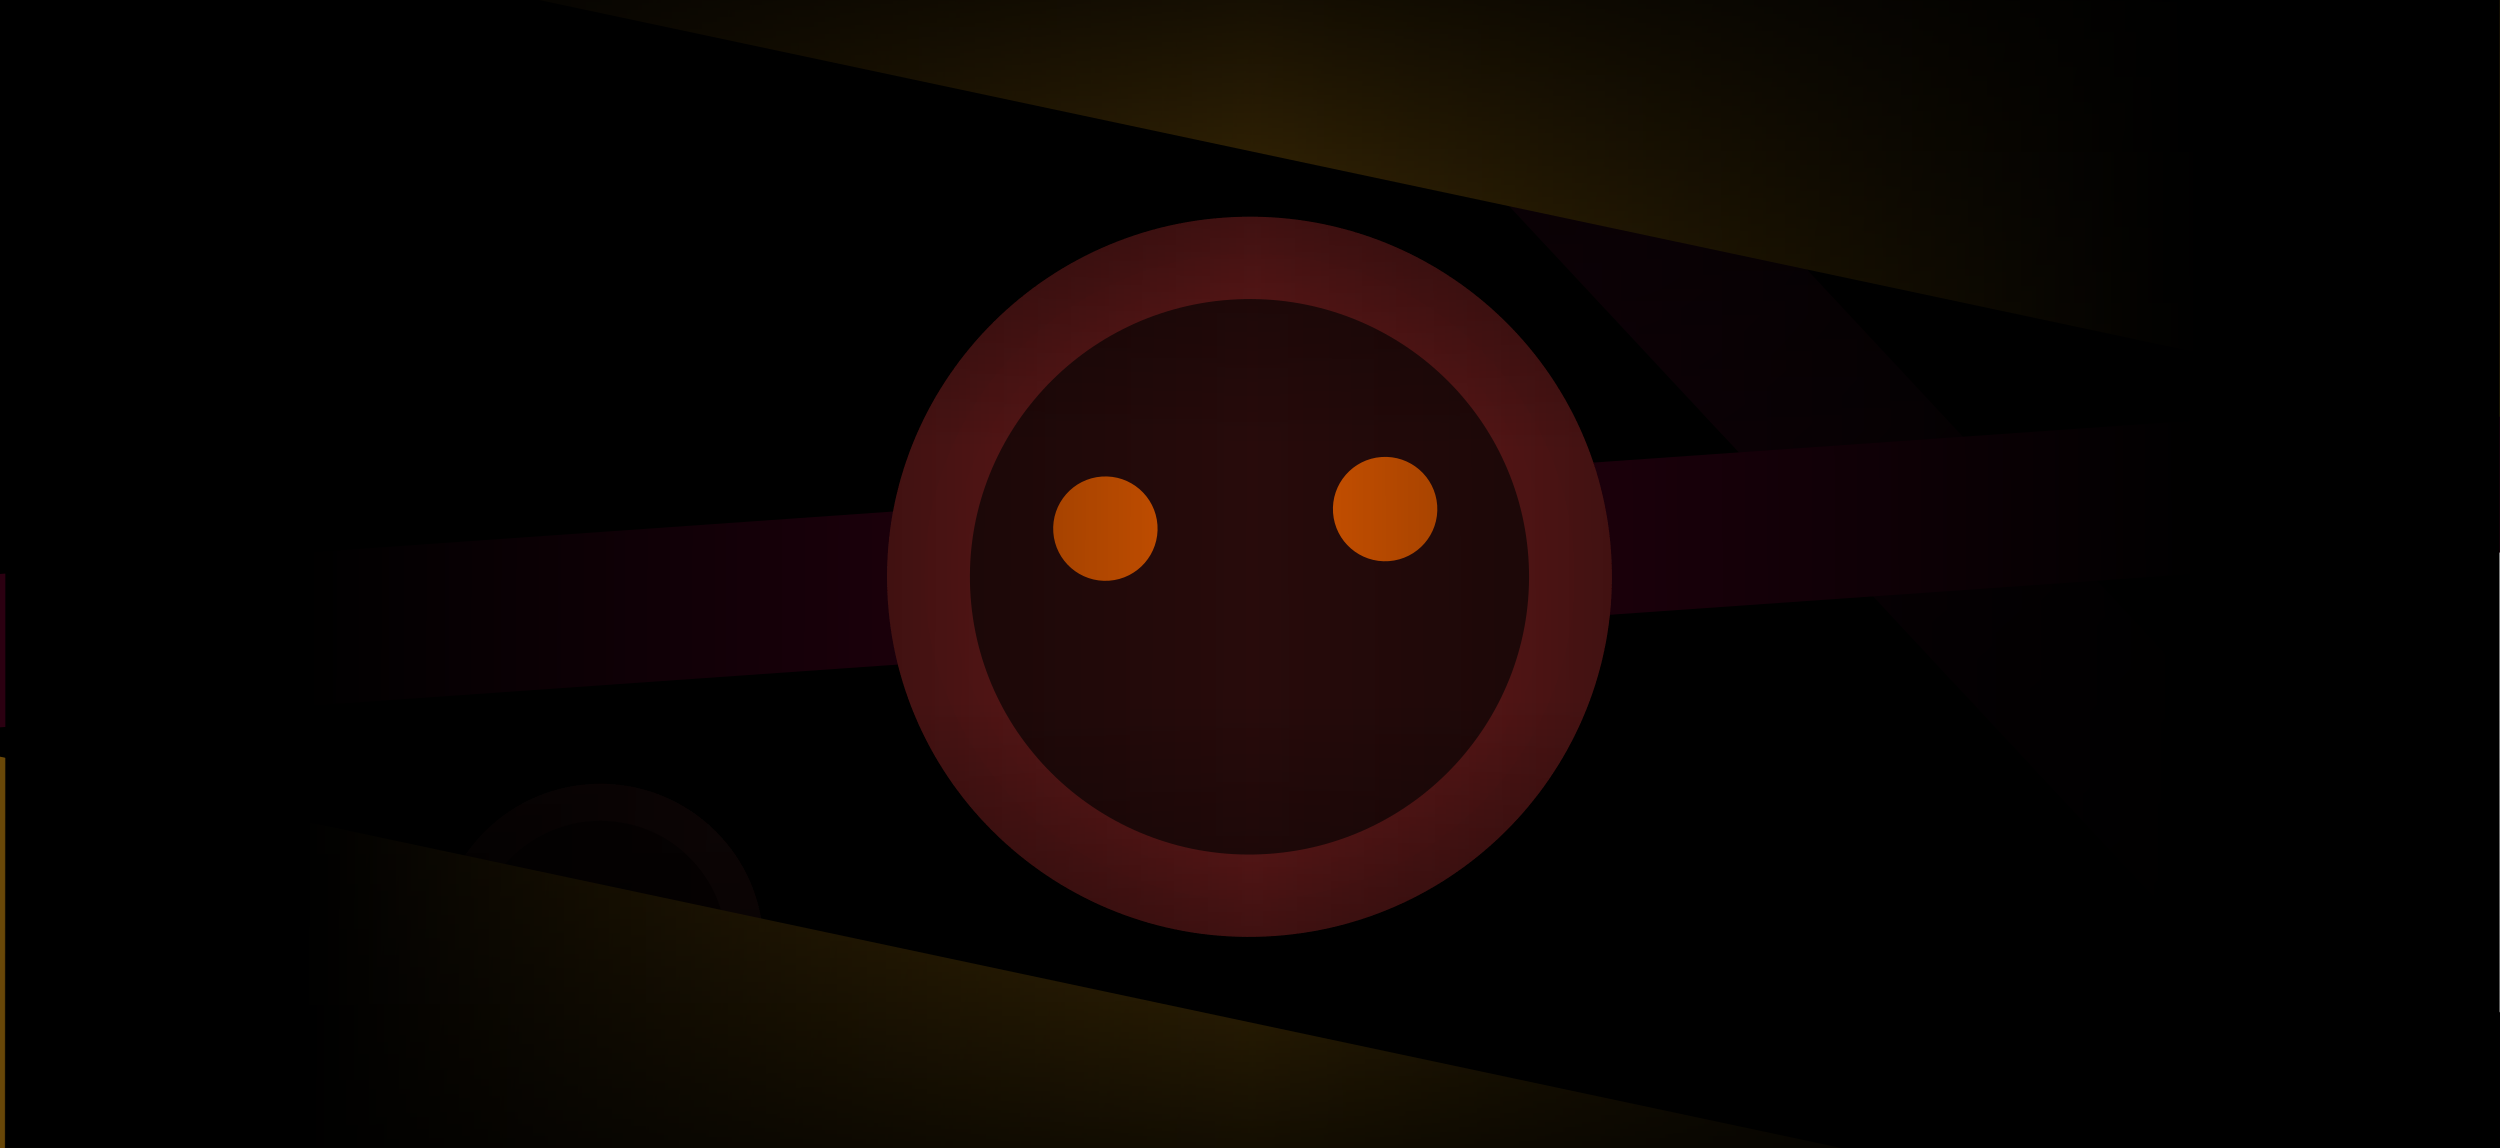
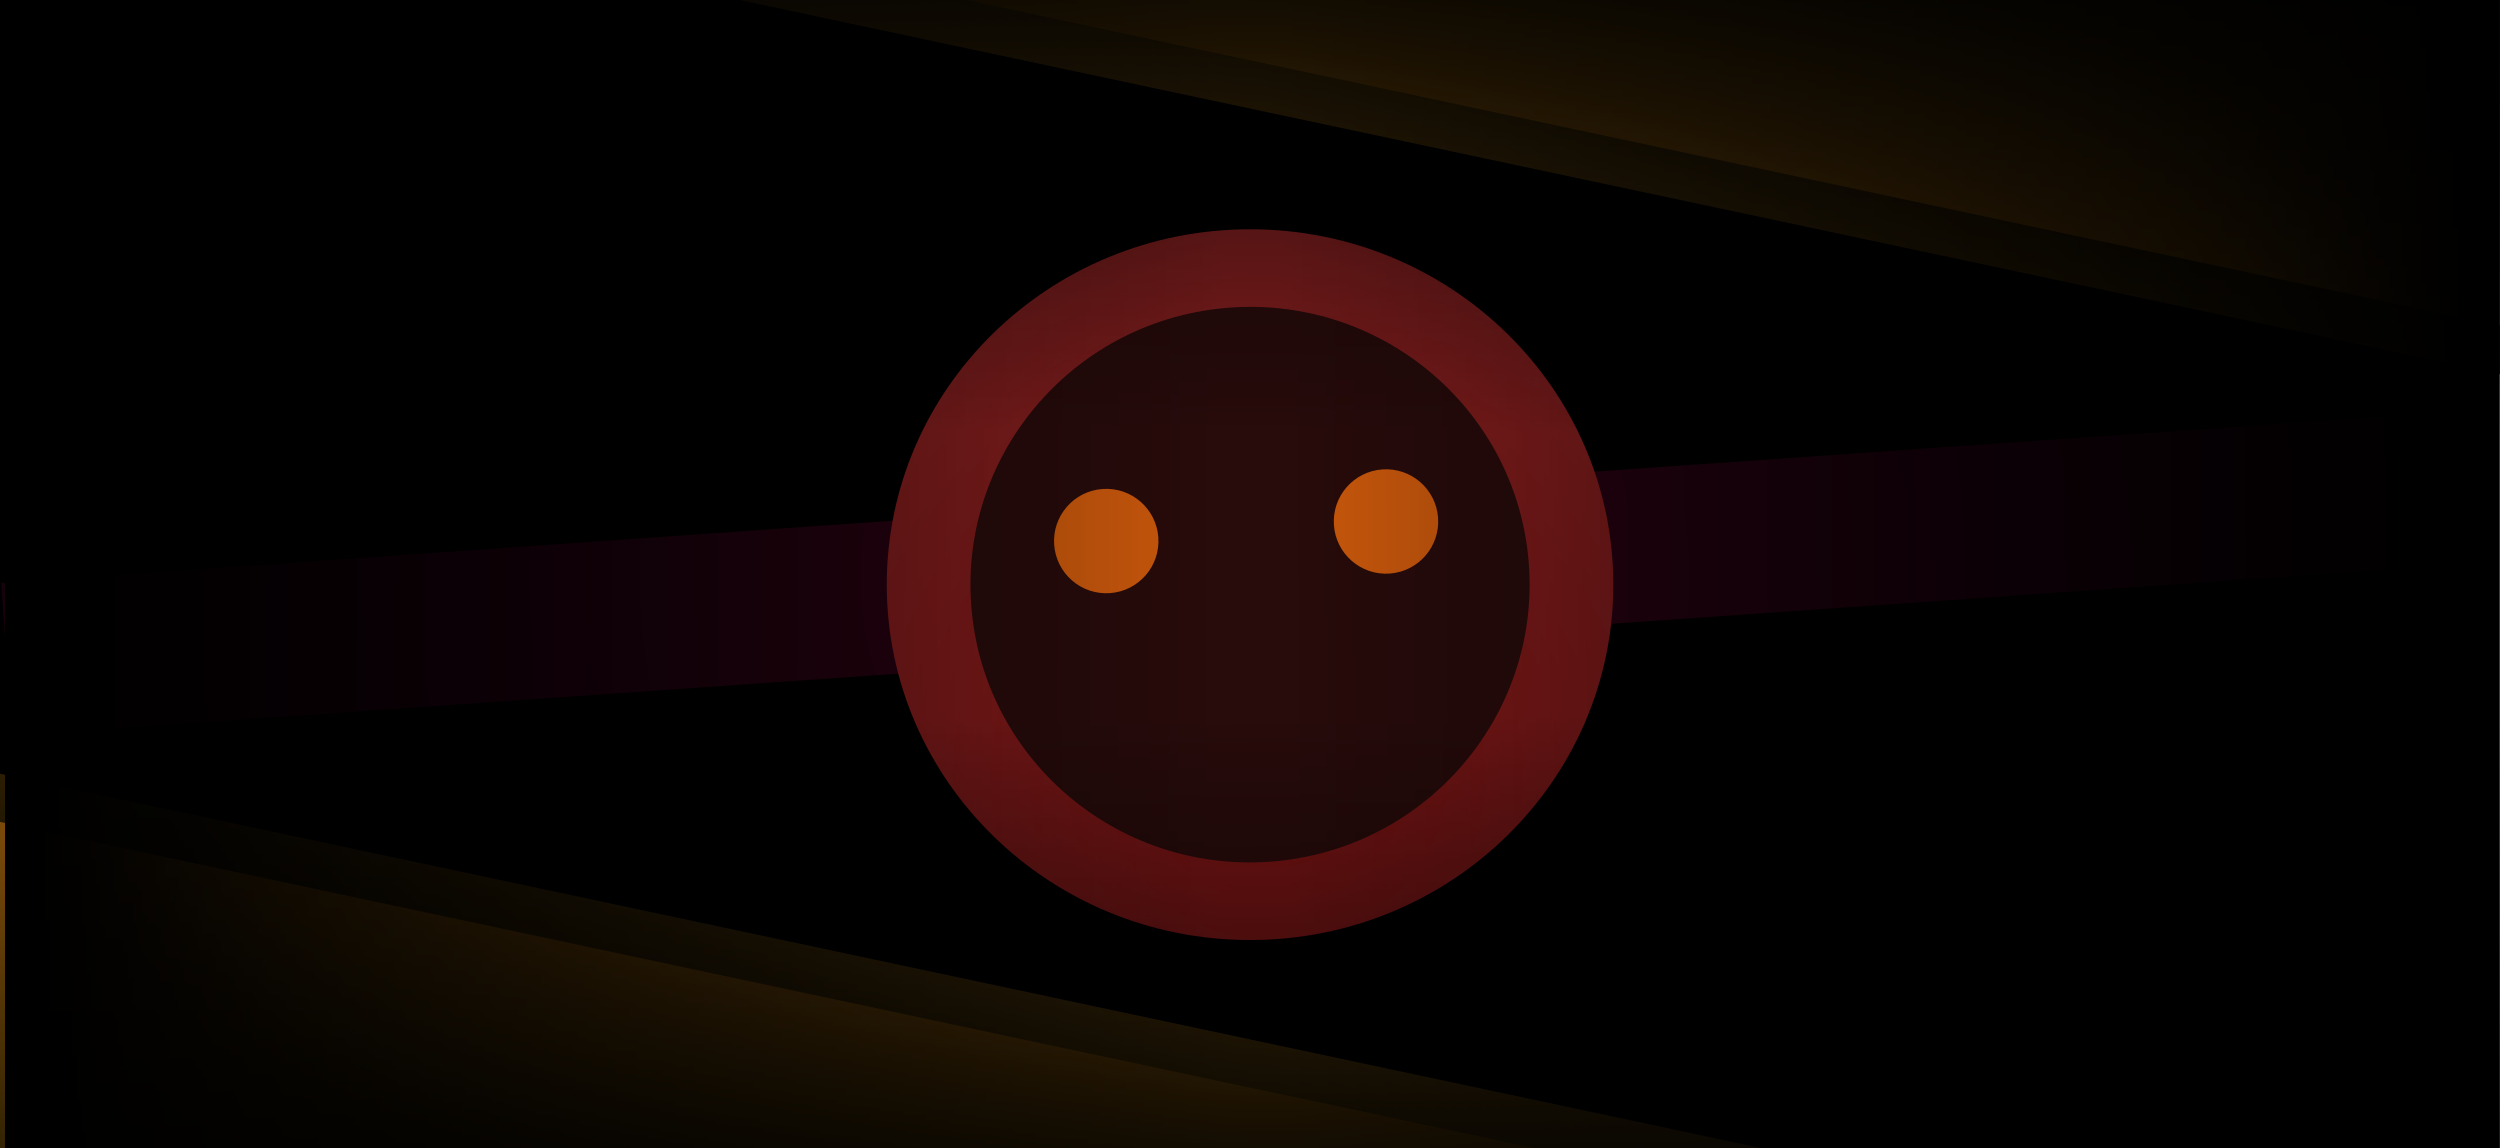
<svg xmlns="http://www.w3.org/2000/svg" id="svg8" width="1200" height="551" viewBox="0 0 317.5 145.785">
  <style>
- @keyframes Red-2_t { 0% { transform: translate(23.01873px,22.81054px) scale(0.3,0.3) translate(-76.7291px,-76.2292px); animation-timing-function: cubic-bezier(0.42,0,0.58,1); } 49.056% { transform: translate(23.01873px,23.81054px) scale(0.3,0.3) translate(-76.7291px,-76.2292px); animation-timing-function: cubic-bezier(0.42,0,0.58,1); } 93.5% { transform: translate(23.01873px,22.81054px) scale(0.3,0.3) translate(-76.7291px,-76.2292px); } 100% { transform: translate(23.01873px,22.81054px) scale(0.3,0.3) translate(-76.7291px,-76.2292px); } }
- @keyframes Longer-Small-4_t { 0% { transform: translate(127.044px,5.284801px) rotate(90deg) scale(9.92,10.0972) translate(-0.508052px,-11.3643px); } 0.944% { transform: translate(127.044px,5.284801px) rotate(90deg) scale(9.92,10.0972) translate(-0.508052px,-11.3643px); animation-timing-function: cubic-bezier(0.42,0,0.58,1); } 44.667% { transform: translate(127.044px,4.552777px) rotate(90deg) scale(9.92,10.0972) translate(-0.508052px,-11.3643px); animation-timing-function: cubic-bezier(0.42,0,0.58,1); } 90.722% { transform: translate(127.044px,5.284801px) rotate(90deg) scale(9.92,10.0972) translate(-0.508052px,-11.3643px); } 100% { transform: translate(127.044px,5.284801px) rotate(90deg) scale(9.92,10.0972) translate(-0.508052px,-11.3643px); } }
- @keyframes Long_t { 0% { transform: translate(71.79886px,43.75503px) rotate(90deg) scale(19.746,20.123) translate(-0.491948px,-20.224px); animation-timing-function: cubic-bezier(0.42,0,0.58,1); } 50% { transform: translate(71.79886px,44.91293px) rotate(90deg) scale(19.746,20.123) translate(-0.491948px,-20.224px); animation-timing-function: cubic-bezier(0.42,0,0.58,1); } 100% { transform: translate(71.79886px,43.75503px) rotate(90deg) scale(19.746,20.123) translate(-0.491948px,-20.224px); } }
- @keyframes Red_t { 0% { transform: translate(258.799px,45.46914px) scale(0.6,0.6) translate(-76.7291px,-76.2292px); animation-timing-function: cubic-bezier(0.42,0,0.58,1); } 49.056% { transform: translate(258.799px,46.46914px) scale(0.6,0.6) translate(-76.7291px,-76.2292px); animation-timing-function: cubic-bezier(0.42,0,0.58,1); } 93.5% { transform: translate(258.799px,45.46914px) scale(0.6,0.6) translate(-76.7291px,-76.2292px); } 100% { transform: translate(258.799px,45.46914px) scale(0.6,0.6) translate(-76.7291px,-76.2292px); } }
- @keyframes a0_t { 0% { transform: translate(47.0134px,63.9328px) scale(1.6,1.6); animation-timing-function: cubic-bezier(0.42,0,0.58,1); } 46.778% { transform: translate(47.0134px,64.9px) scale(1.6,1.6); animation-timing-function: cubic-bezier(0.42,0,0.58,1); } 94.444% { transform: translate(47.0134px,63.9328px) scale(1.6,1.6); } 100% { transform: translate(47.0134px,63.9328px) scale(1.6,1.6); } }
- @keyframes a1_t { 0% { transform: translate(106.371px,63.9338px) scale(1.6,1.6); animation-timing-function: cubic-bezier(0.42,0,0.58,1); } 46.778% { transform: translate(106.371px,64.9px) scale(1.6,1.6); animation-timing-function: cubic-bezier(0.42,0,0.58,1); } 94.444% { transform: translate(106.371px,63.9338px) scale(1.6,1.6); } 100% { transform: translate(106.371px,63.9338px) scale(1.6,1.6); } }
- @keyframes Longer-Small-2_t { 0% { transform: translate(126.9998px,35.14743px) rotate(95deg) scale(9.92,10.0972) translate(-2.338px,-16.2003px); animation-timing-function: cubic-bezier(0.411,0,0.573,1); } 50.944% { transform: translate(126.9998px,34.14743px) rotate(95deg) scale(9.92,10.0972) translate(-2.338px,-16.2003px); animation-timing-function: cubic-bezier(0.42,0,0.58,1); } 96.278% { transform: translate(126.9999px,35.14762px) rotate(95deg) scale(9.92,10.0972) translate(-2.338px,-16.2003px); } 100% { transform: translate(126.9999px,35.14762px) rotate(95deg) scale(9.92,10.0972) translate(-2.338px,-16.2003px); } }
- @keyframes Longer-Small-5_t { 0% { transform: translate(127px,34.1474px) rotate(95deg) scale(9.92,10.0972) translate(-2.338px,-16.2003px); animation-timing-function: cubic-bezier(0.42,0,0.58,1); } 50.944% { transform: translate(127px,35.1476px) rotate(95deg) scale(9.92,10.0972) translate(-2.338px,-16.2003px); } 95.389% { transform: translate(127px,34.1474px) rotate(95deg) scale(9.92,10.0972) translate(-2.338px,-16.2003px); animation-timing-function: cubic-bezier(0.42,0,0.58,1); } 100% { transform: translate(127px,34.1474px) rotate(95deg) scale(9.92,10.0972) translate(-2.338px,-16.2003px); } }
+ @keyframes Longer-Small-6_t { 0% { transform: translate(296.399px,90.6369px) rotate(95deg) scale(9.92,10.0972) translate(-2.338px,-16.2003px); animation-timing-function: cubic-bezier(0.42,0,0.58,1); } 50% { transform: translate(296.4433px,90.21158px) rotate(95deg) scale(9.92,10.0972) translate(-2.338px,-16.2003px); animation-timing-function: cubic-bezier(0.42,0,0.58,1); } 100% { transform: translate(296.399px,90.6369px) rotate(95deg) scale(9.92,10.0972) translate(-2.338px,-16.2003px); } }
+ @keyframes Longer-Small-2_t { 0% { transform: translate(127px,35.6px) rotate(95deg) scale(9.92,10.0972) translate(-2.338px,-16.2003px); animation-timing-function: cubic-bezier(0.42,0,0.58,1); } 49.66% { transform: translate(126.8765px,34.7px) rotate(95deg) scale(9.92,10.0972) translate(-2.338px,-16.2003px); animation-timing-function: cubic-bezier(0.42,0,0.58,1); } 100% { transform: translate(127px,35.6px) rotate(95deg) scale(9.92,10.0972) translate(-2.338px,-16.2003px); } }
+ @keyframes Longer-Small-4_t { 0% { transform: translate(296.399px,90.6369px) rotate(95deg) scale(9.92,10.0972) translate(-2.338px,-16.2003px); animation-timing-function: cubic-bezier(0.42,0,0.58,1); } 50% { transform: translate(296.4433px,90.21158px) rotate(95deg) scale(9.92,10.0972) translate(-2.338px,-16.2003px); animation-timing-function: cubic-bezier(0.42,0,0.58,1); } 100% { transform: translate(296.399px,90.6369px) rotate(95deg) scale(9.92,10.0972) translate(-2.338px,-16.2003px); } }
+ @keyframes Longer-Small-3_t { 0% { transform: translate(127px,35.6px) rotate(95deg) scale(9.92,10.0972) translate(-2.338px,-16.2003px); animation-timing-function: cubic-bezier(0.42,0,0.58,1); } 49.66% { transform: translate(126.8765px,34.7px) rotate(95deg) scale(9.92,10.0972) translate(-2.338px,-16.2003px); animation-timing-function: cubic-bezier(0.42,0,0.58,1); } 100% { transform: translate(127px,35.6px) rotate(95deg) scale(9.92,10.0972) translate(-2.338px,-16.2003px); } }
+ @keyframes Long_t { 0% { transform: translate(71.7989px,44.9129px) rotate(90deg) scale(19.746,20.123) translate(-0.491948px,-16.7822px); animation-timing-function: cubic-bezier(0.42,0,0.58,1); } 48.425% { transform: translate(71.7989px,43.755px) rotate(90deg) scale(19.746,20.123) translate(-0.491948px,-16.7822px); animation-timing-function: cubic-bezier(0.42,0,0.58,1); } 97.872% { transform: translate(71.7989px,44.9129px) rotate(90deg) scale(19.746,20.123) translate(-0.491948px,-16.7822px); animation-timing-function: cubic-bezier(0.419,0,0.71,0.497); } 100% { transform: translate(71.7989px,44.9129px) rotate(90deg) scale(19.746,20.123) translate(-0.491948px,-16.7822px); } }
+ @keyframes Red_t { 0% { transform: translate(258.799px,46.4691px) scale(0.6,0.6) translate(-76.7291px,-76.2292px); animation-timing-function: cubic-bezier(0.42,0,0.58,1); } 50.34% { transform: translate(258.7px,45.9px) scale(0.6,0.6) translate(-76.7291px,-76.2292px); animation-timing-function: cubic-bezier(0.42,0,0.58,1); } 99.83% { transform: translate(258.799px,46.4691px) scale(0.6,0.6) translate(-76.7291px,-76.2292px); animation-timing-function: cubic-bezier(0.421,0,0.71,0.503); } 100% { transform: translate(258.799px,46.4691px) scale(0.6,0.6) translate(-76.7291px,-76.2292px); } }
+ @keyframes a0_t { 0% { transform: translate(47.0134px,64.9px) scale(1.6,1.6); animation-timing-function: cubic-bezier(0.42,0,0.58,1); } 49.915% { transform: translate(47.0134px,63.8px) scale(1.6,1.6); animation-timing-function: cubic-bezier(0.42,0,0.58,1); } 100% { transform: translate(47.0134px,64.9px) scale(1.6,1.6); animation-timing-function: cubic-bezier(0.42,0,0.71,0.5); } }
+ @keyframes a1_t { 0% { transform: translate(106.371px,64.9px) scale(1.6,1.6); animation-timing-function: cubic-bezier(0.42,0,0.58,1); } 49.915% { transform: translate(106.371px,63.8px) scale(1.6,1.6); animation-timing-function: cubic-bezier(0.42,0,0.58,1); } 100% { transform: translate(106.371px,64.9px) scale(1.6,1.6); animation-timing-function: cubic-bezier(0.42,0,0.71,0.5); } }
    </style>
  <rect width="325.948" height="156" fill="#000000" stroke-width="11.8" stroke-linecap="square" stroke-linejoin="round" stroke="none" transform="translate(147.026,73) translate(-159.922,-78)" />
  <defs id="defs2">
-     <radialGradient id="Gradient-0" cx="0" cy="0" r="4.523" fx="0" fy="0" gradientUnits="userSpaceOnUse">
-       <stop offset="0" stop-color="#250b0b" />
-       <stop offset="1" stop-color="#220808" />
+     <linearGradient id="Gradient-0" x1="-0.667" y1="14.384" x2="2.237" y2="14.588" gradientUnits="userSpaceOnUse">
+       <stop offset="0" stop-color="#4f350c" />
+       <stop offset="0.56" stop-color="#1b1301" />
+     </linearGradient>
+     <linearGradient id="Gradient-1" x1="-1.481" y1="13.337" x2="1.811" y2="12.954" gradientUnits="userSpaceOnUse">
+       <stop offset="0" stop-color="#95590d" />
+       <stop offset="1" stop-color="#231b01" />
+     </linearGradient>
+     <radialGradient id="Gradient-2" cx="0.492" cy="7.676" r="7.676" fx="0.492" fy="7.676" gradientUnits="userSpaceOnUse">
+       <stop offset="0" stop-color="#2b0011" />
+       <stop offset="1" stop-color="#15020c" />
    </radialGradient>
-     <radialGradient id="Gradient-1" cx="0.508" cy="11.973" r="11.973" fx="0.508" fy="11.973" gradientUnits="userSpaceOnUse">
-       <stop offset="0" stop-color="#19020c" />
+     <radialGradient id="Gradient-3" cx="0.156" cy="1.171" r="3.413" fx="0.156" fy="1.171" gradientUnits="userSpaceOnUse">
+       <stop offset="0" stop-color="#761111" />
+       <stop offset="1" stop-color="#862020" />
+     </radialGradient>
+     <linearGradient id="Gradient-4" x1="159.323" y1="57.327" x2="4.323" y2="56.827" gradientUnits="userSpaceOnUse">
+       <stop offset="0.03" stop-color="#000000" stop-opacity="0" />
      <stop offset="1" stop-color="#000000" />
-     </radialGradient>
-     <radialGradient id="Gradient-2" cx="0" cy="0" r="4.523" fx="0" fy="0" gradientUnits="userSpaceOnUse">
-       <stop offset="0" stop-color="#782121" />
-       <stop offset="1" stop-color="#671818" />
-     </radialGradient>
-     <linearGradient id="Gradient-3" x1="1.423" y1="0" x2="1.423" y2="28.782" gradientUnits="userSpaceOnUse">
-       <stop offset="0" stop-color="#231b01" />
-       <stop offset="1" stop-color="#84590b" />
    </linearGradient>
-     <linearGradient id="Gradient-4" x1="159.323" y1="57.327" x2="4.323" y2="56.827" gradientUnits="userSpaceOnUse">
-       <stop offset="0" stop-color="#000000" stop-opacity="0" />
-       <stop offset="0.782" stop-color="#000000" />
-     </linearGradient>
-     <linearGradient id="Gradient-5" x1="159.323" y1="57.327" x2="158.938" y2="-40.173" gradientUnits="userSpaceOnUse">
-       <stop offset="0" stop-color="#000000" stop-opacity="0" />
-       <stop offset="0.782" stop-color="#000000" />
+     <linearGradient id="Gradient-5" x1="159.323" y1="57.327" x2="158.937" y2="-18.173" gradientUnits="userSpaceOnUse">
+       <stop offset="0.03" stop-color="#000000" stop-opacity="0" />
+       <stop offset="1" stop-color="#000000" />
    </linearGradient>
  </defs>
  <g id="g436" transform="translate(21.8839,73) translate(-32.4304,-72.9494)" />
  <g id="SMollest-3" transform="translate(277.853,72.4578) scale(-1,1) translate(-18.0774,-73.3274)" />
  <g id="Smol-3" transform="translate(287.049,72.4578) scale(-1,1) translate(-21.9226,-73.3274)" />
-   <g transform="translate(76.2485,120.166) scale(0.9,0.9) translate(-23.0187,-22.8688)">
-     <g id="Red-2" transform="translate(23.0187,22.8105) scale(0.3,0.3) translate(-76.7291,-76.2292)" style="animation: 1.8s linear infinite both Red-2_t;">
-       <ellipse id="path168-2" rx="3.708" ry="3.708" fill="url(#Gradient-0)" fill-rule="evenodd" stroke-linecap="round" stroke-linejoin="round" stroke-width="0.089" filter="blur(0px)" transform="translate(-6.48456,-118.781) scale(20.691,20.5562) translate(4.02173,9.48666)" style="paint-order: fill markers stroke;" />
-       <ellipse id="circle170-2" rx="2.86" ry="2.86" fill="#100404" fill-rule="evenodd" stroke-linecap="round" stroke-linejoin="round" stroke-width="0.069" transform="translate(-6.48456,-118.781) scale(20.691,20.5562) translate(4.02173,9.48666)" style="paint-order: fill markers stroke;" />
+   <g transform="translate(185.593,3.5023) rotate(7) scale(2,2) translate(-145.988,-27.6975)" />
+   <g id="Big-3" transform="translate(310.982,72.4578) scale(-1,1) translate(-21.9226,-73.3274)" />
+   <g id="Med-3" transform="translate(297.69,72.4578) scale(-1,1) translate(-21.9226,-73.3274)" />
+   <g id="The" transform="translate(85.8715,147.754) translate(-290.338,-89.3878)">
+     <g transform="translate(291.179,90.3519) translate(-290.141,-91.5894)">
+       <g id="Back-Back" transform="translate(-4.29326,-58.9716) rotate(7) scale(2,2) translate(-145.988,-26.7274)">
+         <path id="Longer-Small-6" fill="url(#Gradient-0)" fill-opacity="1" fill-rule="evenodd" stroke="none" stroke-dasharray="none" stroke-linecap="round" stroke-linejoin="round" stroke-miterlimit="4" stroke-width="1.922" d="M0,0L2.846,0L2.846,28.782L0,28.782Z" transform="translate(296.399,90.6369) rotate(95) scale(9.92,10.0972) translate(-2.338,-16.2003)" style="animation: 2.35s linear infinite both Longer-Small-6_t;" />
+       </g>
+       <g id="Back" transform="translate(296.409,94.9629) rotate(7) scale(2,2) translate(-145.988,-27.6975)">
+         <path id="Longer-Small-2" fill="url(#Gradient-1)" fill-opacity="1" fill-rule="evenodd" stroke="none" stroke-dasharray="none" stroke-linecap="round" stroke-linejoin="round" stroke-miterlimit="4" stroke-width="1.922" d="M0,0L2.846,0L2.846,28.782L0,28.782Z" transform="translate(127,35.6) rotate(95) scale(9.92,10.0972) translate(-2.338,-16.2003)" style="animation: 2.35s linear infinite both Longer-Small-2_t;" />
+       </g>
+       <g transform="translate(423.178,-62.0856) scale(-1,-1) translate(-301.196,-88.6797)">
+         <g id="Back-Back-2" transform="translate(-4.27593,-63.9061) rotate(7) scale(2,2) translate(-145.988,-26.7274)">
+           <path id="Longer-Small-4" fill="url(#Gradient-0)" fill-opacity="1" fill-rule="evenodd" stroke="none" stroke-dasharray="none" stroke-linecap="round" stroke-linejoin="round" stroke-miterlimit="4" stroke-width="1.922" d="M0,0L2.846,0L2.846,28.782L0,28.782Z" transform="translate(296.399,90.6369) rotate(95) scale(9.92,10.0972) translate(-2.338,-16.2003)" style="animation: 2.35s linear infinite both Longer-Small-4_t;" />
+         </g>
+         <g id="Back-2" transform="translate(296.426,90.0284) rotate(7) scale(2,2) translate(-145.988,-27.6975)">
+           <path id="Longer-Small-3" fill="url(#Gradient-1)" fill-opacity="1" fill-rule="evenodd" stroke="none" stroke-dasharray="none" stroke-linecap="round" stroke-linejoin="round" stroke-miterlimit="4" stroke-width="1.922" d="M0,0L2.846,0L2.846,28.782L0,28.782Z" transform="translate(127,35.6) rotate(95) scale(9.92,10.0972) translate(-2.338,-16.2003)" style="animation: 2.35s linear infinite both Longer-Small-3_t;" />
+         </g>
+       </g>
    </g>
  </g>
-   <g transform="translate(185.593,3.5023) rotate(7) scale(2,2) translate(-145.988,-27.6975)" />
-   <g transform="translate(208.817,29.1061) rotate(47) scale(-1.5,-2.2) translate(-120.896,-5.03986)">
-     <rect id="Longer-Small-4" width="1.016" height="23.946" fill="url(#Gradient-1)" fill-opacity="1" fill-rule="evenodd" stroke="none" stroke-dasharray="none" stroke-linecap="round" stroke-linejoin="round" stroke-miterlimit="4" stroke-width="1.922" transform="translate(127.044,5.2848) rotate(90) scale(9.92,10.0972) translate(-0.508052,-11.3643)" style="paint-order: fill markers stroke; animation: 1.8s linear infinite both Longer-Small-4_t;" />
-   </g>
-   <g transform="translate(139.334,74.8752) rotate(-4) translate(-239.383,-45.7375)">
-     <rect id="Long" width="0.984" height="23.792" fill="#2b0011" fill-opacity="1" fill-rule="evenodd" stroke="none" stroke-dasharray="none" stroke-linecap="round" stroke-linejoin="round" stroke-miterlimit="4" stroke-width="1.922" transform="translate(71.7989,43.755) rotate(90) scale(19.746,20.123) translate(-0.491948,-20.224)" style="paint-order: fill markers stroke; animation: 1.8s linear infinite both Long_t;" />
-     <g id="Red" transform="translate(258.799,45.4691) scale(0.6,0.6) translate(-76.7291,-76.2292)" style="animation: 1.8s linear infinite both Red_t;">
-       <ellipse id="path168-3" rx="3.708" ry="3.708" fill="url(#Gradient-2)" fill-rule="evenodd" stroke-linecap="round" stroke-linejoin="round" stroke-width="0.089" filter="blur(0px)" transform="translate(-6.48456,-118.781) scale(20.691,20.5562) translate(4.02173,9.48666)" style="paint-order: fill markers stroke;" />
+   <g id="Shadow" transform="translate(87.8235,67.9491) rotate(-38) scale(1.5,2.2) translate(-120.896,-5.03986)" />
+   <g id="Benjamin" transform="translate(139.334,74.8752) rotate(-4) translate(-239.383,-45.7375)">
+     <rect id="Long" width="0.984" height="15.351" fill="url(#Gradient-2)" fill-opacity="1" fill-rule="evenodd" stroke="none" stroke-dasharray="none" stroke-linecap="round" stroke-linejoin="round" stroke-miterlimit="4" stroke-width="1.922" transform="translate(71.7989,44.9129) rotate(90) scale(19.746,20.123) translate(-0.491948,-16.7822)" style="paint-order: fill markers stroke; animation: 2.35s linear infinite both Long_t;" />
+     <g id="Red" transform="translate(258.799,46.4691) scale(0.6,0.6) translate(-76.7291,-76.2292)" style="animation: 2.35s linear infinite both Red_t;">
+       <ellipse id="path168-2" rx="2.171" ry="2.185" fill="url(#Gradient-3)" fill-rule="evenodd" stroke-linecap="round" stroke-linejoin="round" stroke-width="0.089" transform="translate(76.7305,76.2288) rotate(4) scale(35.418,34.427)" style="paint-order: fill markers stroke;" />
      <ellipse id="circle170-3" rx="2.86" ry="2.86" fill="#280b0b" fill-rule="evenodd" stroke-linecap="round" stroke-linejoin="round" stroke-width="0.069" transform="translate(-6.48456,-118.781) scale(20.691,20.5562) translate(4.02173,9.48666)" style="paint-order: fill markers stroke;" />
-       <ellipse rx="6.906" ry="6.906" fill="#d45500" stroke-width="1.817" stroke-linecap="round" stroke-linejoin="round" stroke="none" transform="translate(47.0134,63.9328) scale(1.6,1.6)" style="animation: 1.8s linear infinite both a0_t;" />
-       <ellipse rx="6.906" ry="6.906" fill="#d45500" stroke-width="1.817" stroke-linecap="round" stroke-linejoin="round" stroke="none" transform="translate(106.371,63.9338) scale(1.6,1.6)" style="animation: 1.8s linear infinite both a1_t;" />
+       <ellipse rx="6.906" ry="6.906" fill="#ca580c" stroke-width="1.817" stroke-linecap="round" stroke-linejoin="round" stroke="none" transform="translate(47.0134,64.9) scale(1.6,1.6)" style="animation: 2.35s linear infinite both a0_t;" />
+       <ellipse rx="6.906" ry="6.906" fill="#ca580c" stroke-width="1.817" stroke-linecap="round" stroke-linejoin="round" stroke="none" transform="translate(106.371,64.9) scale(1.6,1.6)" style="animation: 2.35s linear infinite both a1_t;" />
    </g>
  </g>
-   <g id="Big-3" transform="translate(310.982,72.4578) scale(-1,1) translate(-21.9226,-73.3274)" />
-   <g id="Med-3" transform="translate(297.69,72.4578) scale(-1,1) translate(-21.9226,-73.3274)" />
-   <g transform="translate(123.593,151.232) rotate(7) scale(2,2) translate(-145.988,-27.6975)">
-     <path id="Longer-Small-2" fill="url(#Gradient-3)" fill-opacity="1" fill-rule="evenodd" stroke="none" stroke-dasharray="none" stroke-linecap="round" stroke-linejoin="round" stroke-miterlimit="4" stroke-width="1.922" d="M0,0L2.846,0L2.846,28.782L0,28.782Z" transform="translate(127,35.1474) rotate(95) scale(9.92,10.0972) translate(-2.338,-16.2003)" style="animation: 1.8s linear infinite both Longer-Small-2_t;" />
-   </g>
-   <g transform="translate(193.873,-0.168668) rotate(7) scale(2,2) translate(-145.988,-27.6975)">
-     <path id="Longer-Small-5" fill="url(#Gradient-3)" fill-opacity="1" fill-rule="evenodd" stroke="none" stroke-dasharray="none" stroke-linecap="round" stroke-linejoin="round" stroke-miterlimit="4" stroke-width="1.922" d="M0,0L2.846,0L2.846,28.782L0,28.782Z" transform="translate(127,34.1474) rotate(95) scale(9.92,10.0972) translate(-2.338,-16.2003)" style="animation: 1.8s linear infinite both Longer-Small-5_t;" />
-   </g>
-   <g transform="translate(87.8235,67.9491) rotate(-38) scale(1.5,2.2) translate(-120.896,-5.03986)" />
-   <rect width="316.823" height="146.113" fill="url(#Gradient-4)" stroke-width="11.8" stroke-linecap="square" stroke-linejoin="round" stroke="none" opacity="1" transform="translate(147.026,73) translate(-146.349,-73.3274)" />
-   <rect width="316.823" height="146.113" fill="url(#Gradient-4)" stroke-width="11.8" stroke-linecap="square" stroke-linejoin="round" stroke="none" opacity="1" transform="translate(171.088,73) scale(-1,1) translate(-146.349,-73.3274)" />
-   <rect width="316.823" height="146.113" fill="url(#Gradient-5)" stroke-width="11.8" stroke-linecap="square" stroke-linejoin="round" stroke="none" opacity="1" transform="translate(171.088,73) scale(-1,1) translate(-146.349,-73.3274)" />
-   <rect width="316.823" height="146.113" fill="url(#Gradient-5)" stroke-width="11.8" stroke-linecap="square" stroke-linejoin="round" stroke="none" opacity="1" transform="translate(171.088,73) scale(-1,-1) translate(-146.349,-73.3274)" />
+   <rect width="316.823" height="146.113" fill="url(#Gradient-4)" stroke-width="11.8" stroke-linecap="square" stroke-linejoin="round" stroke="none" opacity="1" transform="translate(146.995,73.2709) translate(-146.349,-73.3274)" />
+   <rect width="316.823" height="146.113" fill="url(#Gradient-4)" stroke-width="11.8" stroke-linecap="square" stroke-linejoin="round" stroke="none" opacity="1" transform="translate(171.12,73.2709) scale(-1,1) translate(-146.349,-73.3274)" />
+   <rect width="316.823" height="146.113" fill="url(#Gradient-5)" stroke-width="11.8" stroke-linecap="square" stroke-linejoin="round" stroke="none" opacity="1" transform="translate(171.12,72.7291) scale(-1,-1) translate(-146.349,-73.3274)" />
+   <rect width="316.823" height="146.113" fill="url(#Gradient-5)" stroke-width="11.8" stroke-linecap="square" stroke-linejoin="round" stroke="none" opacity="1" transform="translate(159.057,73) scale(-1,1) translate(-158.411,-73.0565)" />
</svg>
